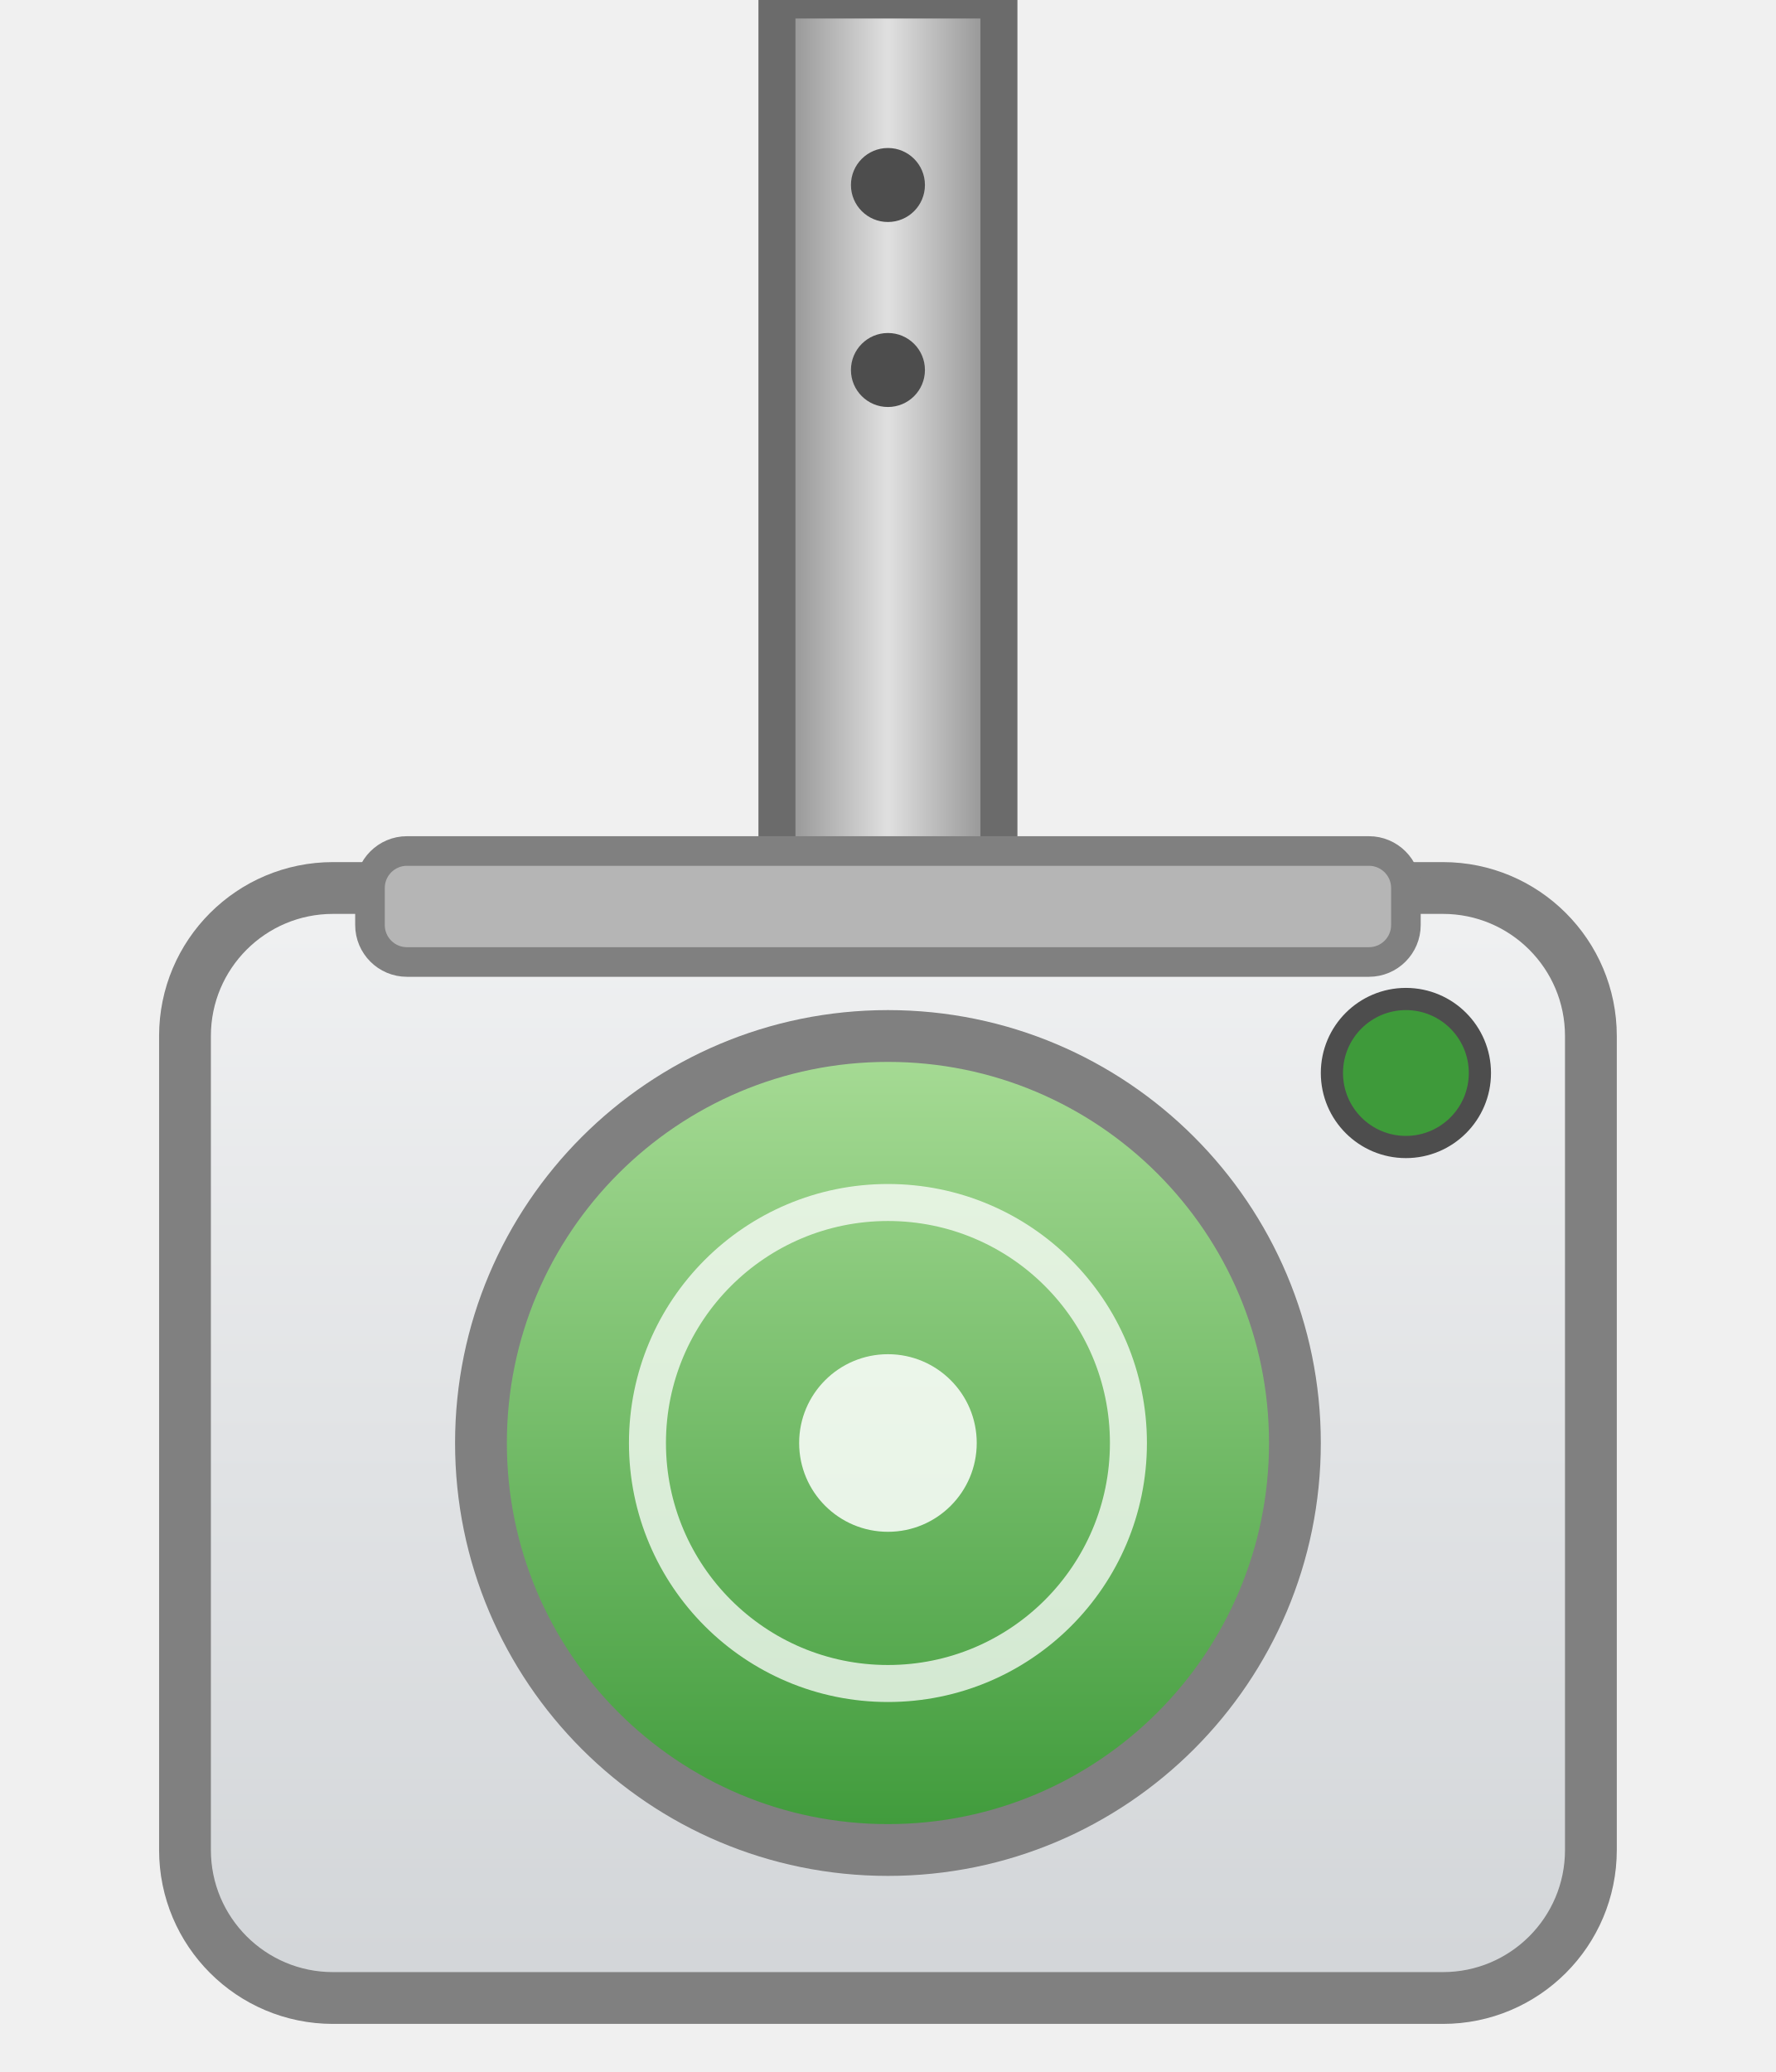
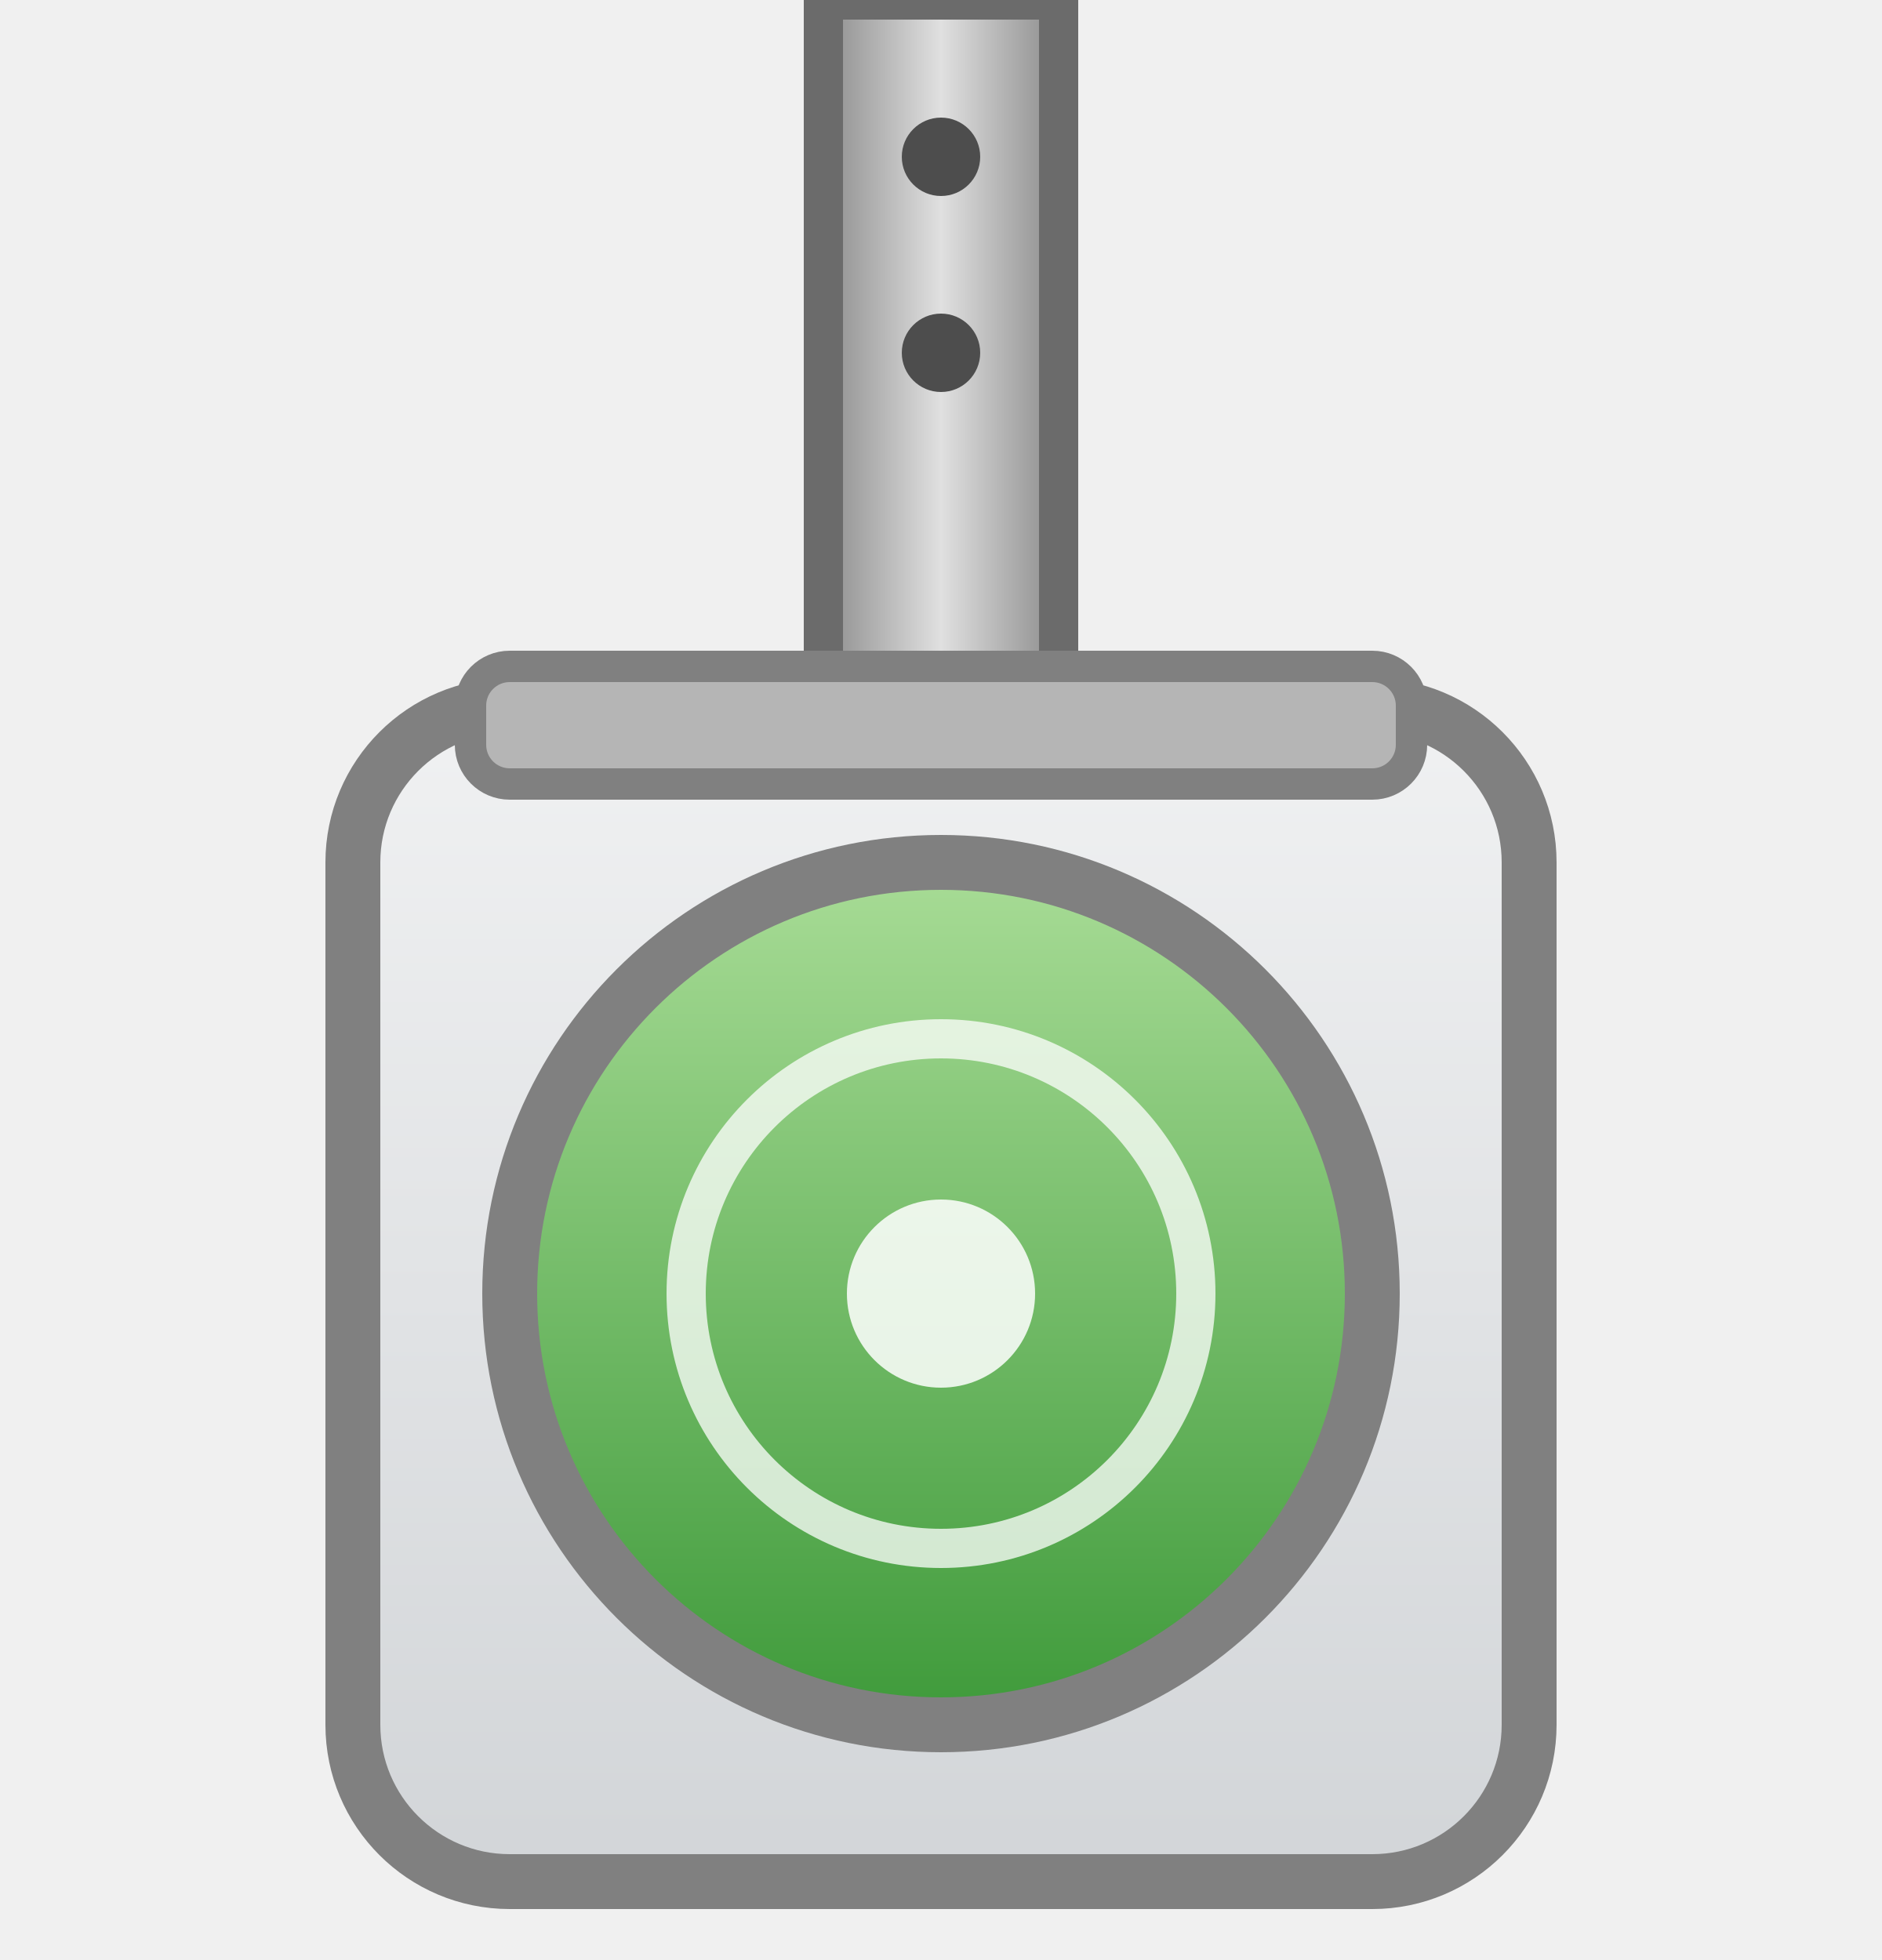
- <svg xmlns="http://www.w3.org/2000/svg" width="48" height="56" viewBox="0 0 48 56" role="img">
+ <svg xmlns="http://www.w3.org/2000/svg" width="48" height="50" viewBox="0 0 48 50" role="img">
  <defs>
    <linearGradient id="gG" x1="0" y1="0" x2="0" y2="1">
      <stop offset="0" stop-color="#F0F1F2" />
      <stop offset="1" stop-color="#D2D5D8" />
    </linearGradient>
    <linearGradient id="gR" x1="0" y1="0" x2="1" y2="0">
      <stop offset="0" stop-color="#8C8C8C" />
      <stop offset="0.5" stop-color="#E0E0E0" />
      <stop offset="1" stop-color="#8C8C8C" />
    </linearGradient>
    <linearGradient id="gK" x1="0" y1="0" x2="0" y2="1">
      <stop offset="0" stop-color="#A8DC96" />
      <stop offset="1" stop-color="#3E9A3A" />
    </linearGradient>
  </defs>
-   <rect x="21" y="0" width="6" height="26" fill="url(#gR)" stroke="#6B6B6B" stroke-width="1" />
+   <rect x="21" y="0" width="6" height="20" fill="url(#gR)" stroke="#6B6B6B" stroke-width="1" />
  <g fill="#4D4D4D">
-     <circle cx="24" cy="5" r="1" />
-     <circle cx="24" cy="10" r="1" />
+     <circle cx="24" cy="4" r="1" />
+     <circle cx="24" cy="9" r="1" />
  </g>
-   <rect x="5" y="24" width="38" height="30" rx="4" fill="url(#gG)" stroke="#808080" stroke-width="1.4" />
-   <rect x="10" y="23" width="28" height="3" rx="1" fill="#B5B5B5" stroke="#808080" stroke-width="0.8" />
-   <circle cx="24" cy="39" r="11" fill="url(#gK)" />
-   <circle cx="24" cy="39" r="11" fill="none" stroke="#808080" stroke-width="1.4" />
-   <circle cx="24" cy="39" r="6.5" fill="none" stroke="#FFFFFF" stroke-opacity="0.75" stroke-width="1" />
-   <circle cx="24" cy="39" r="2.4" fill="#FFFFFF" fill-opacity="0.85" />
-   <circle cx="38" cy="29" r="2" fill="#3E9A3A" stroke="#4D4D4D" stroke-width="0.6" />
+   <rect x="9" y="18" width="30" height="30" rx="4" fill="url(#gG)" stroke="#808080" stroke-width="1.4" />
+   <rect x="12" y="17" width="24" height="3" rx="1" fill="#B5B5B5" stroke="#808080" stroke-width="0.8" />
+   <circle cx="24" cy="33" r="11" fill="url(#gK)" />
+   <circle cx="24" cy="33" r="11" fill="none" stroke="#808080" stroke-width="1.4" />
+   <circle cx="24" cy="33" r="6.5" fill="none" stroke="#FFFFFF" stroke-opacity="0.75" stroke-width="1" />
+   <circle cx="24" cy="33" r="2.4" fill="#FFFFFF" fill-opacity="0.85" />
</svg>
